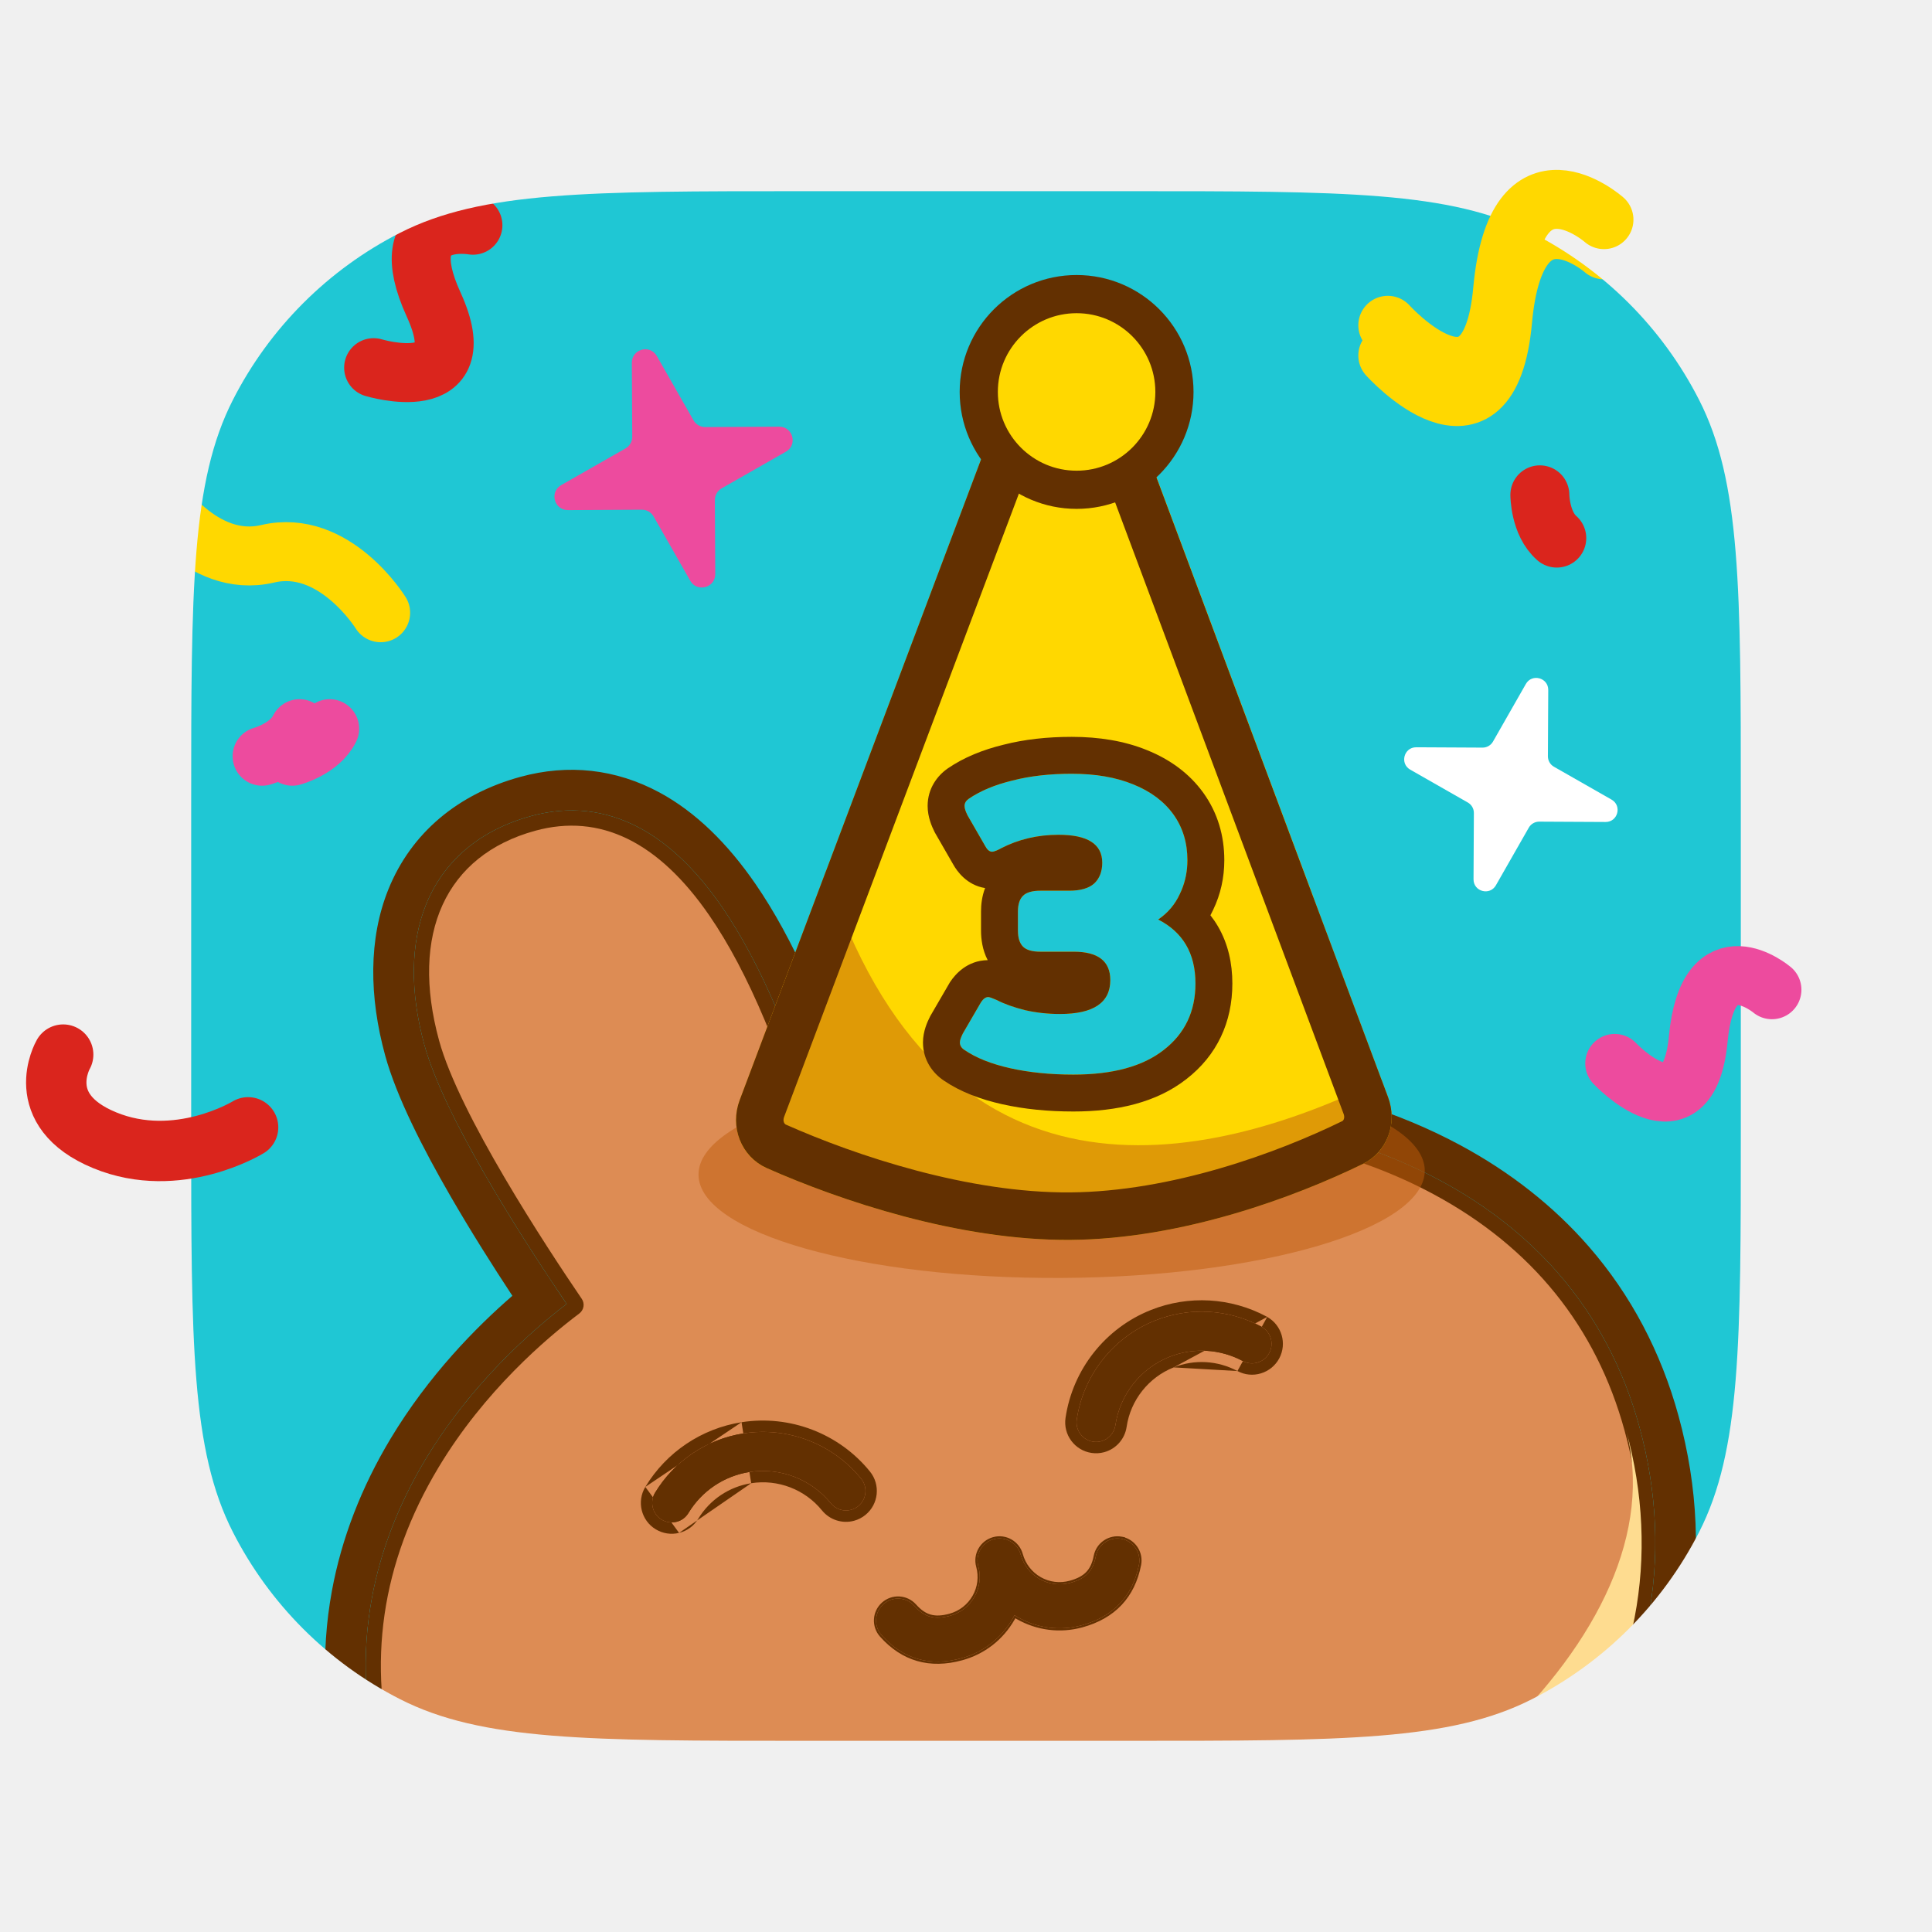
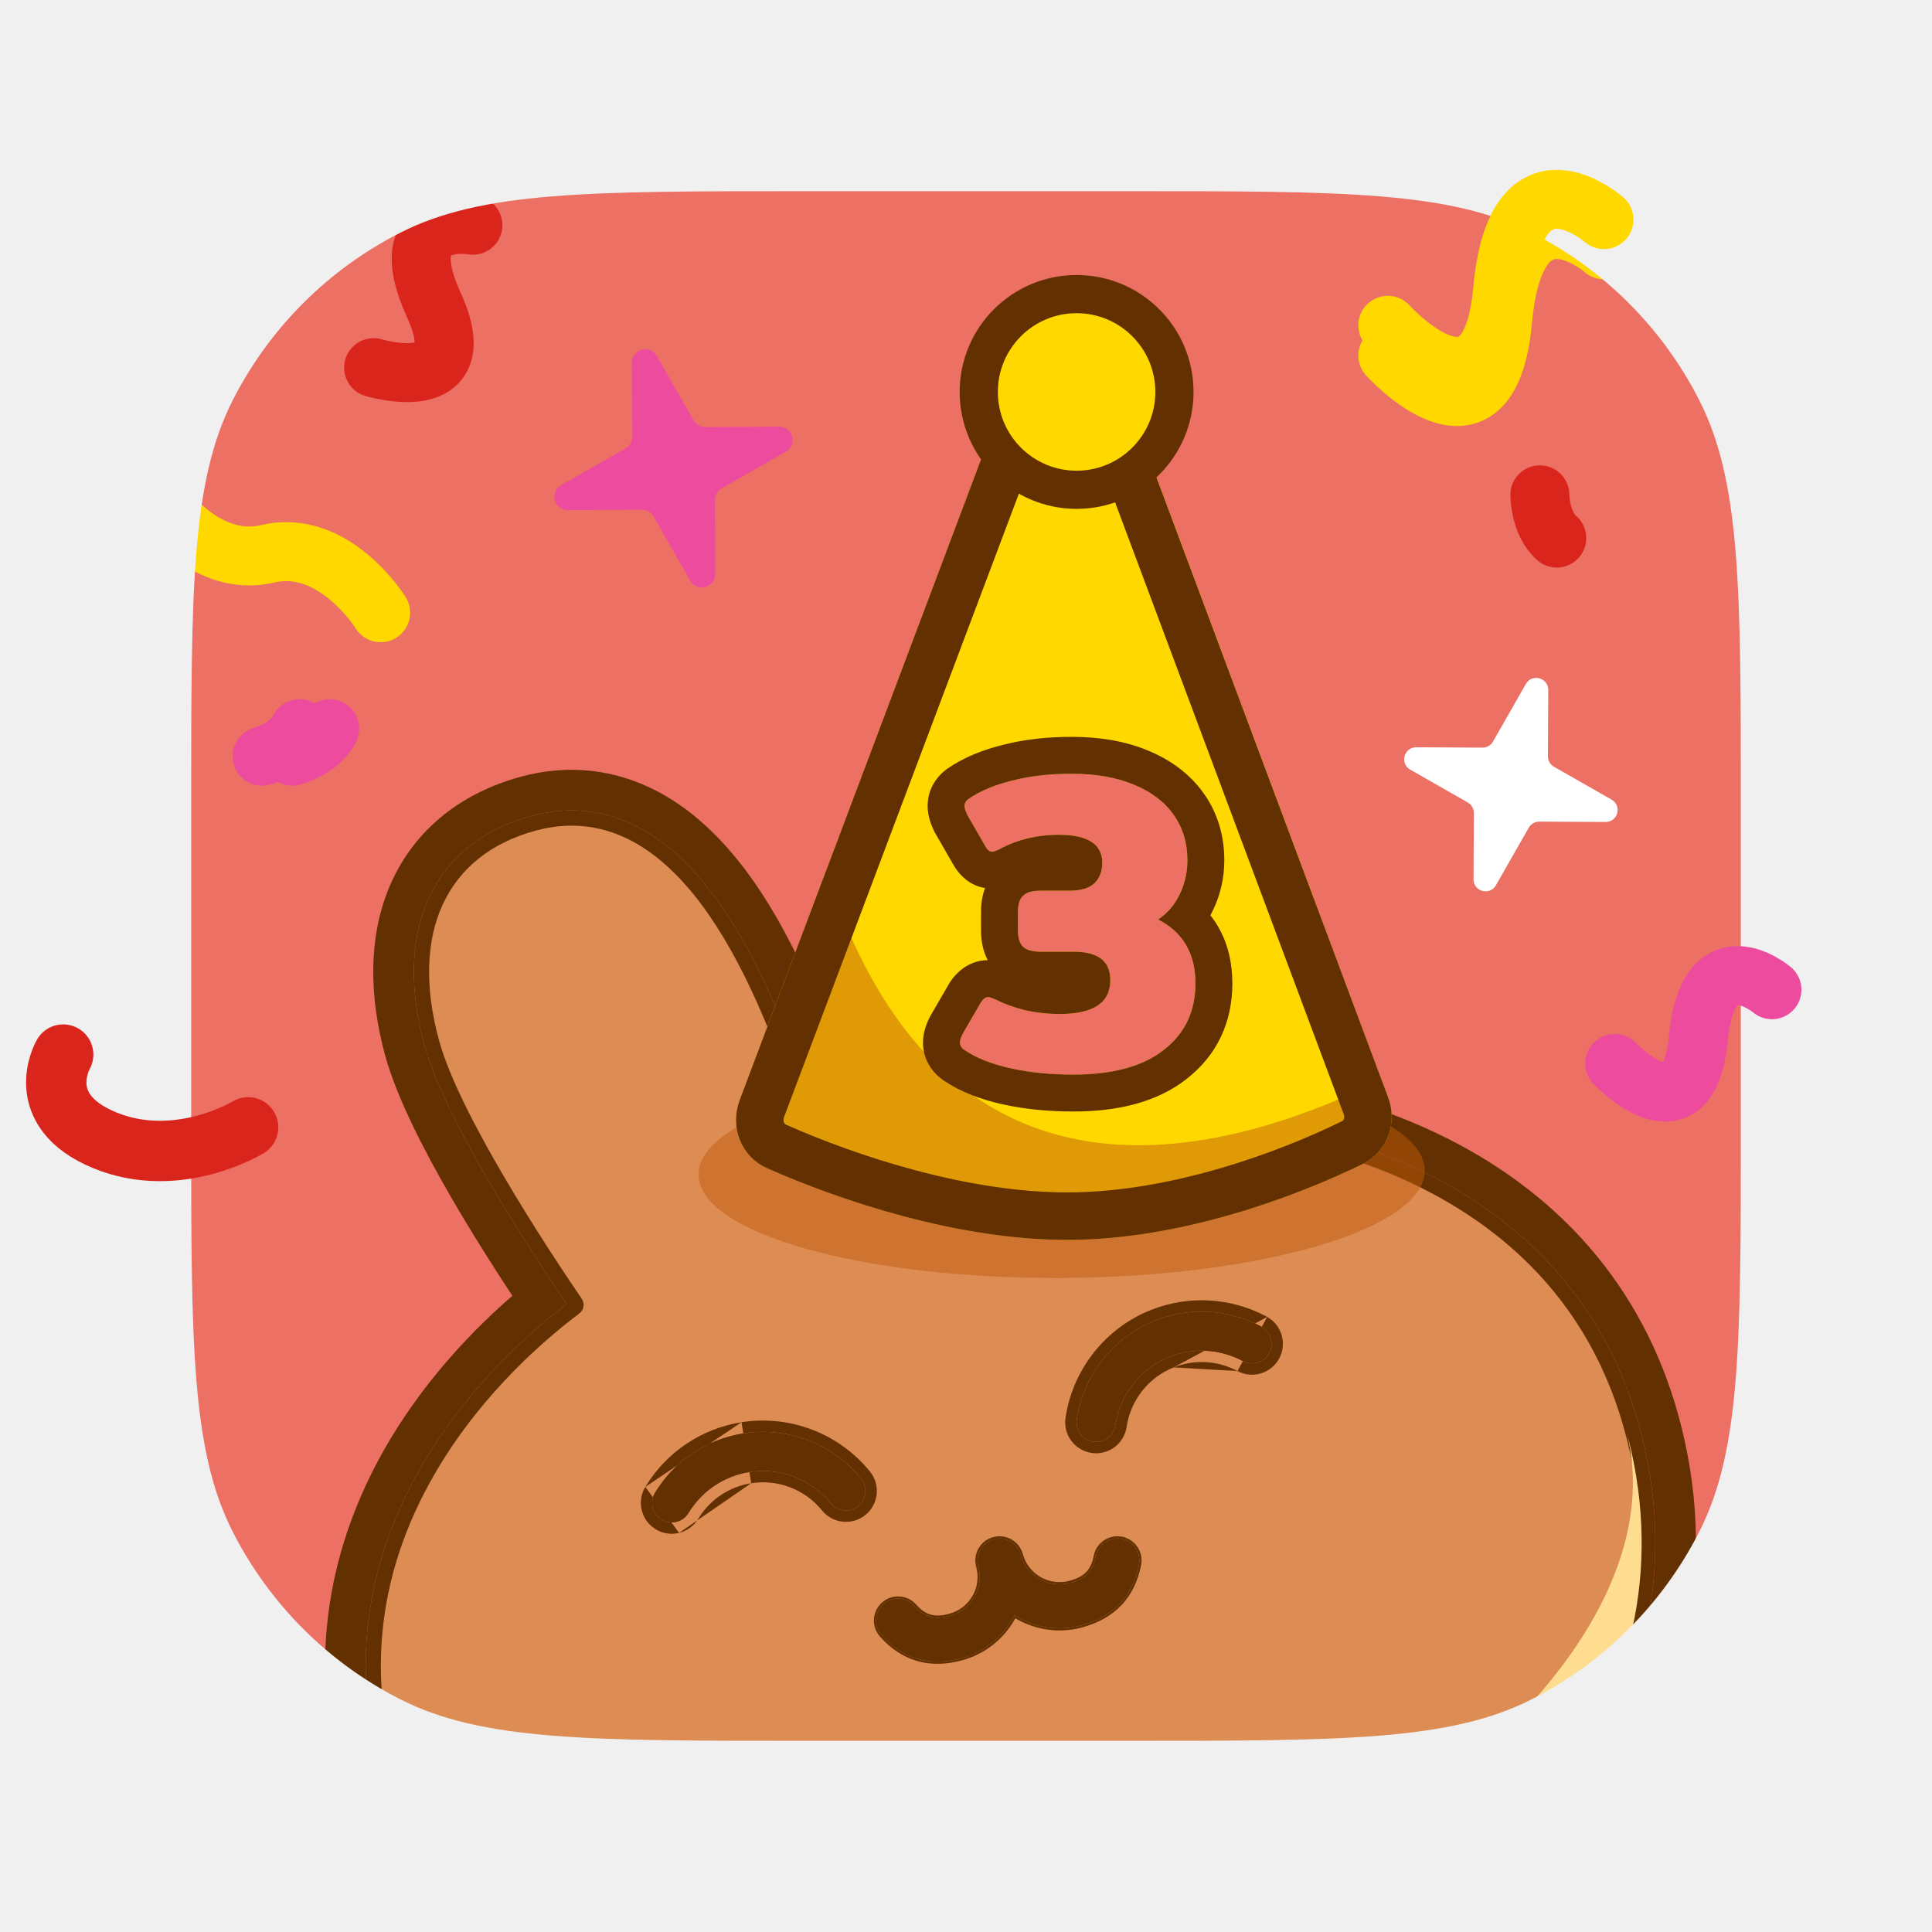
<svg xmlns="http://www.w3.org/2000/svg" width="192" height="192" fill="none" viewBox="0 0 192 192">
  <mask id="mask0_520_268" style="mask-type:alpha" width="154" height="154" x="19" y="19" maskUnits="userSpaceOnUse">
    <path fill="#EFF3F5" d="M19 79.8C19 58.518 19 47.877 23.142 39.748C26.785 32.598 32.598 26.785 39.748 23.142C47.877 19 58.518 19 79.8 19H112.2C133.482 19 144.123 19 152.252 23.142C159.402 26.785 165.215 32.598 168.858 39.748C173 47.877 173 58.518 173 79.8V112.2C173 133.482 173 144.123 168.858 152.252C165.215 159.402 159.402 165.215 152.252 168.858C144.123 173 133.482 173 112.2 173H79.8C58.518 173 47.877 173 39.748 168.858C32.598 165.215 26.785 159.402 23.142 152.252C19 144.123 19 133.482 19 112.2V79.8Z" />
  </mask>
  <g mask="url(#mask0_520_268)">
    <g clip-path="url(#clip0_520_268)">
-       <rect width="166" height="166" fill="#1FC7D4" transform="translate(10 15)" />
+       <rect width="166" height="166" fill="#EC7063" transform="translate(10 15)" />
      <path fill="#633001" d="M102.38 70.655C111.098 68.264 116.89 73.668 119.355 82.66C121.315 89.806 120.577 105.401 120.195 111.499C120.162 112.163 120.387 112.813 120.82 113.317C121.256 113.82 121.868 114.139 122.528 114.206C130.27 115.047 153.647 119.48 159.98 142.579C166.65 166.905 150.732 190.995 112.105 201.616L112.009 201.643C73.363 212.187 47.388 199.602 40.719 175.276C34.05 150.949 52.256 136.435 58.465 131.77C58.998 131.375 59.362 130.789 59.481 130.134C59.596 129.479 59.458 128.806 59.091 128.252C55.653 123.201 47.065 110.163 45.106 103.016C42.641 94.024 44.88 86.419 53.585 84.033C66.133 80.592 74.13 97.507 79.583 116.524C79.756 117.138 80.164 117.651 80.717 117.964C81.267 118.281 81.92 118.361 82.536 118.196L94.897 114.807C95.51 114.635 96.027 114.234 96.343 113.68C96.659 113.131 96.748 112.479 96.583 111.863C91.58 92.725 89.828 74.096 102.376 70.656M101.571 67.72C97.792 68.756 94.864 70.964 92.865 74.284C91.169 77.102 90.158 80.765 89.86 85.168C89.397 92.008 90.583 100.801 93.482 112.036L82.337 115.092C79.104 103.951 75.639 95.782 71.752 90.132C69.251 86.497 66.513 83.864 63.616 82.303C60.204 80.467 56.557 80.061 52.78 81.097C47.708 82.487 44.096 85.533 42.333 89.91C40.785 93.752 40.728 98.562 42.17 103.823C44.124 110.95 51.752 122.858 56.314 129.583C52.897 132.193 46.826 137.484 42.28 145.044C39.611 149.481 37.82 154.123 36.952 158.841C35.914 164.488 36.193 170.289 37.782 176.083C39.575 182.625 42.667 188.377 46.969 193.176C51.305 198.013 56.779 201.777 63.24 204.365C69.794 206.989 77.274 208.36 85.474 208.44C93.934 208.522 103.131 207.225 112.811 204.584L112.911 204.556C122.586 201.895 131.161 198.324 138.396 193.939C145.409 189.689 151.145 184.694 155.443 179.094C159.679 173.575 162.468 167.542 163.732 161.168C164.985 154.844 164.712 148.321 162.918 141.778C161.329 135.984 158.613 130.851 154.842 126.522C151.691 122.906 147.782 119.825 143.228 117.37C135.451 113.176 127.535 111.726 123.263 111.229C123.756 103.119 124.246 88.984 122.292 81.859C120.85 76.597 118.351 72.487 115.063 69.974C111.316 67.108 106.652 66.331 101.576 67.722L101.571 67.72Z" />
      <path fill="#633001" fill-rule="evenodd" d="M116.165 111.274L116.167 111.247C116.355 108.238 116.629 102.912 116.617 97.482C116.604 91.911 116.284 86.722 115.463 83.727C114.368 79.735 112.665 77.051 110.761 75.595C109.02 74.264 106.723 73.649 103.447 74.547L102.644 71.615L102.64 71.616L103.444 74.548C101.337 75.126 99.936 76.267 98.932 77.936C97.859 79.718 97.153 82.266 96.925 85.645C96.466 92.441 98.009 101.355 100.486 110.834C100.924 112.487 100.682 114.228 99.844 115.688C98.996 117.171 97.607 118.238 95.988 118.693L95.976 118.696L83.59 122.092L83.578 122.095C81.965 122.527 80.214 122.328 78.716 121.469C77.263 120.643 76.168 119.277 75.701 117.629C73 108.211 69.781 99.756 65.92 94.145C64 91.355 62.093 89.524 60.261 88.538C58.546 87.615 56.759 87.347 54.652 87.925C51.385 88.821 49.721 90.521 48.9 92.556C48.003 94.781 47.904 97.959 48.998 101.949C49.819 104.944 52.19 109.571 55.02 114.37C57.779 119.047 60.731 123.488 62.428 125.98L62.443 126.002L62.457 126.025C63.398 127.447 63.749 129.169 63.456 130.833L63.454 130.844L63.452 130.855C63.152 132.508 62.237 133.994 60.88 135.003C54.633 139.698 38.703 152.658 44.611 174.209C47.609 185.141 54.876 193.385 65.873 197.789C76.982 202.238 92.19 202.866 110.942 197.75C110.943 197.75 110.945 197.749 110.947 197.749L111.749 200.69L111.841 200.665M112.009 201.643C112.009 201.643 112.009 201.643 112.009 201.643L112.105 201.616C121.761 198.961 129.997 195.465 136.817 191.333C143.637 187.201 149.039 182.435 153.027 177.24C153.027 177.24 153.027 177.24 153.027 177.24C157.014 172.045 159.586 166.422 160.745 160.577C160.744 160.577 160.745 160.577 160.745 160.577C161.903 154.732 161.648 148.664 159.981 142.583C159.981 142.581 159.981 142.58 159.98 142.579C158.398 136.805 155.75 132.198 152.547 128.521C152.547 128.521 152.547 128.521 152.547 128.521C149.344 124.844 145.587 122.097 141.785 120.047C141.785 120.047 141.785 120.047 141.785 120.047C134.423 116.076 126.896 114.713 122.911 114.249C122.779 114.234 122.652 114.219 122.528 114.206C121.868 114.139 121.256 113.82 120.82 113.317C120.387 112.813 120.162 112.163 120.195 111.499C120.204 111.353 120.214 111.201 120.223 111.044C120.611 104.658 121.267 89.64 119.356 82.664C119.356 82.663 119.356 82.661 119.355 82.66C118.123 78.166 116.06 74.568 113.216 72.392C113.216 72.391 113.215 72.391 113.215 72.391C110.369 70.213 106.74 69.459 102.38 70.655L102.376 70.656C101.555 70.881 100.794 71.171 100.092 71.523C98.114 72.513 96.597 73.987 95.474 75.854C95.474 75.854 95.474 75.854 95.474 75.854C93.952 78.383 93.15 81.633 92.898 85.373C92.403 92.699 94.013 101.908 96.43 111.275C96.481 111.471 96.532 111.667 96.583 111.863C96.748 112.479 96.659 113.131 96.343 113.68C96.027 114.234 95.51 114.635 94.897 114.807L82.536 118.196C81.92 118.361 81.267 118.281 80.717 117.964C80.164 117.651 79.756 117.138 79.583 116.524C79.528 116.329 79.471 116.134 79.415 115.94C76.718 106.648 73.407 97.906 69.245 91.857C69.245 91.857 69.245 91.857 69.245 91.857C67.12 88.769 64.773 86.382 62.174 84.983C62.173 84.983 62.173 84.983 62.172 84.983C59.573 83.584 56.721 83.173 53.585 84.033C49.232 85.226 46.496 87.724 45.157 91.047C43.817 94.371 43.873 98.52 45.106 103.016C45.106 103.017 45.106 103.018 45.106 103.018C47.02 109.993 55.244 122.578 58.834 127.874C58.923 128.004 59.009 128.13 59.091 128.252C59.458 128.806 59.596 129.479 59.481 130.134C59.362 130.789 58.998 131.375 58.465 131.77C58.366 131.844 58.264 131.921 58.16 132C54.931 134.442 48.957 139.254 44.589 146.433C44.589 146.433 44.589 146.433 44.589 146.433C42.348 150.116 40.53 154.422 39.723 159.351C39.723 159.351 39.723 159.351 39.723 159.351C38.948 164.085 39.106 169.394 40.719 175.276C40.719 175.277 40.719 175.277 40.719 175.278C42.387 181.359 45.261 186.707 49.238 191.142C53.215 195.578 58.294 199.102 64.373 201.536C64.373 201.536 64.373 201.536 64.373 201.536C70.452 203.97 77.53 205.315 85.504 205.392C93.477 205.47 102.345 204.279 112.005 201.644C112.006 201.644 112.008 201.643 112.009 201.643ZM112.811 204.584C103.131 207.225 93.934 208.522 85.474 208.44C77.274 208.36 69.794 206.989 63.24 204.365C56.779 201.777 51.305 198.013 46.969 193.176C42.667 188.377 39.575 182.625 37.782 176.083C37.781 176.083 37.781 176.082 37.781 176.081C36.193 170.288 35.914 164.488 36.952 158.841C37.82 154.123 39.611 149.481 42.28 145.044C46.496 138.032 52.024 132.973 55.531 130.193C55.543 130.183 55.556 130.174 55.568 130.164C55.828 129.958 56.078 129.764 56.314 129.583C56.313 129.581 56.311 129.578 56.309 129.575C56.304 129.569 56.3 129.562 56.295 129.555C56.129 129.31 55.958 129.057 55.784 128.799C55.775 128.785 55.765 128.771 55.756 128.757C51.154 121.919 44.047 110.667 42.17 103.823C42.17 103.823 42.17 103.822 42.17 103.821C40.728 98.561 40.786 93.752 42.333 89.91C44.096 85.533 47.708 82.487 52.78 81.097C56.557 80.061 60.204 80.467 63.616 82.303C66.513 83.864 69.251 86.497 71.752 90.132C75.528 95.62 78.905 103.485 82.058 114.142C82.07 114.179 82.081 114.217 82.092 114.254C82.174 114.532 82.255 114.811 82.337 115.092L93.482 112.036C93.482 112.035 93.482 112.034 93.481 112.033C93.409 111.751 93.337 111.47 93.266 111.191C93.257 111.153 93.247 111.115 93.237 111.077C90.516 100.299 89.41 91.812 89.86 85.168C90.158 80.765 91.169 77.102 92.865 74.284C94.864 70.964 97.792 68.756 101.571 67.72L101.576 67.722C106.652 66.331 111.316 67.108 115.063 69.974C118.35 72.486 120.849 76.596 122.291 81.855C122.292 81.856 122.292 81.858 122.292 81.859C124.168 88.701 123.791 102.006 123.322 110.233C123.321 110.25 123.32 110.267 123.319 110.283C123.301 110.594 123.283 110.898 123.265 111.194C123.264 111.203 123.264 111.211 123.263 111.219C123.263 111.222 123.263 111.225 123.263 111.229C123.558 111.263 123.871 111.302 124.201 111.346C124.216 111.348 124.232 111.35 124.248 111.353C128.682 111.951 136.015 113.48 143.228 117.37C147.782 119.825 151.691 122.906 154.842 126.522C158.612 130.85 161.328 135.982 162.916 141.774C162.917 141.775 162.917 141.776 162.918 141.778C164.712 148.321 164.985 154.844 163.732 161.168C162.468 167.542 159.679 173.575 155.443 179.094C151.145 184.694 145.409 189.689 138.396 193.939C131.162 198.324 122.588 201.895 112.913 204.556C112.913 204.556 112.912 204.556 112.911 204.556L112.811 204.584ZM43.964 195.87C39.222 190.58 35.839 184.264 33.889 177.15C32.148 170.799 31.829 164.383 32.982 158.111C33.944 152.88 35.922 147.784 38.821 142.964C42.587 136.701 47.293 131.916 50.919 128.775C48.986 125.838 46.794 122.377 44.77 118.874C42.035 114.143 39.403 108.996 38.278 104.891C36.675 99.046 36.621 93.288 38.59 88.402C40.882 82.71 45.586 78.884 51.712 77.204C56.478 75.897 61.193 76.415 65.529 78.749L65.531 78.75C69.149 80.7 72.33 83.852 75.077 87.844C78.831 93.3 82.089 100.695 85.064 110.159L88.622 109.183C86.354 99.524 85.386 91.502 85.833 84.895C86.16 80.062 87.287 75.725 89.407 72.203C91.947 67.984 95.737 65.134 100.504 63.827L102.118 63.385L102.2 63.431C107.735 62.338 113.089 63.383 117.515 66.769C121.699 69.966 124.584 74.952 126.185 80.792C127.31 84.897 127.671 90.666 127.731 96.13C127.776 100.174 127.656 104.269 127.491 107.778C132.214 108.628 138.701 110.343 145.144 113.817C150.091 116.485 154.391 119.861 157.885 123.871C162.074 128.679 165.069 134.36 166.81 140.711C168.761 147.826 169.072 154.983 167.692 161.953L167.691 161.954C166.298 168.978 163.232 175.575 158.645 181.552C153.997 187.608 147.861 192.922 140.488 197.391C132.882 202.001 123.951 205.706 113.981 208.448L113.874 208.478C103.899 211.199 94.328 212.562 85.435 212.476C76.814 212.392 68.827 210.95 61.74 208.111C54.745 205.311 48.743 201.201 43.964 195.87ZM122.102 118.22C120.419 118.044 118.873 117.232 117.772 115.963L117.764 115.954L117.757 115.946C116.656 114.664 116.08 113.004 116.164 111.3L116.165 111.274M122.102 118.22C125.714 118.613 132.911 119.847 139.867 123.598C146.742 127.306 153.279 133.399 156.088 143.646C159.085 154.579 157.04 165.381 149.827 174.78C142.541 184.274 129.78 192.57 111.038 197.724C111.037 197.724 111.036 197.724 111.035 197.725L111.843 200.664M111.035 197.725L110.947 197.749L111.035 197.725Z" clip-rule="evenodd" />
      <path fill="#DD8C54" d="M112.412 203.11C112.412 203.11 112.412 203.111 112.412 203.111C93.656 208.227 76.852 208.171 63.809 202.948C57.568 200.448 52.286 196.818 48.105 192.156C43.962 187.534 40.983 181.99 39.252 175.676C36.423 165.357 37.88 155.312 43.585 145.822C48.143 138.238 54.291 132.998 57.551 130.549C57.784 130.378 57.934 130.135 57.984 129.856C58.03 129.593 57.973 129.316 57.822 129.088C54.232 123.817 45.644 110.729 43.638 103.415C40.726 92.792 44.294 84.997 53.183 82.56C59.611 80.798 65.437 83.635 70.499 90.989C74.361 96.602 77.81 104.815 81.047 116.1C81.111 116.331 81.26 116.517 81.465 116.631C81.674 116.753 81.912 116.78 82.145 116.718L94.496 113.332C94.717 113.272 94.906 113.123 95.023 112.92C95.144 112.71 95.176 112.474 95.117 112.249C92.145 100.882 90.923 92.056 91.382 85.264C91.983 76.355 95.548 70.945 101.976 69.183C110.865 66.746 117.91 71.633 120.822 82.254C122.827 89.568 122.113 105.207 121.714 111.592C121.702 111.846 121.794 112.113 121.974 112.323C122.152 112.529 122.407 112.661 122.682 112.688C126.742 113.128 134.703 114.494 142.505 118.702C152.246 123.955 158.62 131.853 161.449 142.172C163.18 148.485 163.446 154.774 162.239 160.865C161.02 167.007 158.329 172.827 154.236 178.161C145.68 189.31 131.25 197.927 112.509 203.082L112.412 203.109C112.412 203.109 112.412 203.109 112.412 203.11Z" />
      <path fill="#633001" d="M73.869 142.453C70.213 143.032 67.015 145.182 65.096 148.351C64.542 149.267 64.836 150.463 65.751 151.016C66.195 151.284 66.716 151.364 67.22 151.24C67.73 151.118 68.149 150.805 68.418 150.361C69.743 148.171 71.951 146.686 74.476 146.286C77.521 145.805 80.621 146.994 82.564 149.392C83.049 149.989 83.843 150.245 84.585 150.042C84.845 149.971 85.083 149.848 85.293 149.677C86.124 149.003 86.252 147.78 85.578 146.948C82.764 143.478 78.276 141.756 73.867 142.454L73.869 142.453Z" />
      <path fill="#633001" fill-rule="evenodd" d="M73.805 142.463C70.176 143.057 67.004 145.201 65.096 148.351C64.542 149.267 64.836 150.463 65.751 151.016C66.195 151.284 66.716 151.364 67.22 151.24C67.73 151.118 68.149 150.805 68.418 150.361C69.743 148.171 71.951 146.686 74.476 146.286C77.521 145.805 80.621 146.994 82.564 149.392C83.049 149.989 83.843 150.245 84.585 150.042C84.845 149.971 85.083 149.848 85.293 149.677C86.124 149.003 86.252 147.78 85.578 146.948C82.778 143.494 78.319 141.773 73.931 142.444C73.91 142.447 73.89 142.45 73.869 142.453C73.869 142.453 73.869 142.453 73.869 142.453C73.869 142.453 73.868 142.453 73.867 142.454L73.869 142.453C73.869 142.453 73.868 142.453 73.867 142.453C73.867 142.453 73.867 142.453 73.867 142.453C73.847 142.457 73.826 142.46 73.805 142.463ZM73.693 141.339L73.693 141.339C69.709 141.97 66.222 144.314 64.132 147.767M73.693 141.339C78.498 140.58 83.387 142.455 86.454 146.238L86.454 146.238C87.52 147.552 87.319 149.486 86.005 150.552C85.672 150.823 85.293 151.017 84.883 151.13C83.709 151.452 82.455 151.047 81.689 150.104L81.687 150.103C79.998 148.017 77.3 146.982 74.653 147.401M67.487 152.337C66.692 152.531 65.866 152.403 65.169 151.982L65.168 151.982C63.718 151.106 63.254 149.215 64.132 147.767M67.487 152.337C68.294 152.141 68.961 151.64 69.383 150.946L69.383 150.945C70.537 149.039 72.456 147.748 74.652 147.401" clip-rule="evenodd" />
      <path fill="#633001" d="M125.342 131.834C122.075 130.087 118.228 129.869 114.788 131.235C110.64 132.883 107.659 136.652 107.007 141.073C106.851 142.132 107.585 143.12 108.643 143.275C108.911 143.316 109.18 143.299 109.438 143.228C110.182 143.024 110.733 142.402 110.846 141.639C111.296 138.584 113.356 135.981 116.218 134.842C118.592 133.899 121.251 134.05 123.507 135.257C123.964 135.503 124.488 135.557 124.986 135.403C125.482 135.253 125.89 134.917 126.136 134.461C126.641 133.517 126.284 132.339 125.34 131.834L125.342 131.834Z" />
      <path fill="#633001" fill-rule="evenodd" d="M125.341 131.835C125.341 131.835 125.342 131.836 125.342 131.836C125.693 132.024 125.963 132.306 126.137 132.634C126.43 133.186 126.452 133.869 126.136 134.461C125.89 134.917 125.482 135.253 124.986 135.403C124.488 135.557 123.964 135.503 123.507 135.257C121.251 134.05 118.592 133.899 116.218 134.842C113.356 135.981 111.296 138.584 110.846 141.639C110.733 142.402 110.182 143.024 109.438 143.228C109.18 143.299 108.911 143.316 108.644 143.275C107.585 143.12 106.851 142.132 107.007 141.073C107.659 136.652 110.64 132.883 114.788 131.235C117.876 130.008 121.293 130.059 124.323 131.346C124.667 131.492 125.006 131.655 125.339 131.833C125.34 131.833 125.34 131.833 125.34 131.833C125.341 131.833 125.341 131.834 125.342 131.834L125.34 131.834C125.34 131.835 125.341 131.835 125.341 131.835ZM125.935 130.875C125.915 130.862 125.895 130.851 125.874 130.839C122.314 128.936 118.12 128.698 114.371 130.186L114.371 130.187C109.849 131.984 106.602 136.09 105.891 140.908L105.891 140.909C105.644 142.583 106.802 144.143 108.476 144.391C108.901 144.455 109.329 144.428 109.737 144.316C110.912 143.994 111.784 143.009 111.962 141.803L111.962 141.803C112.353 139.146 114.147 136.88 116.635 135.891M125.935 130.875C127.382 131.692 127.917 133.521 127.13 134.993L127.129 134.995C126.744 135.713 126.096 136.244 125.316 136.482C124.527 136.724 123.693 136.637 122.975 136.252M116.635 135.89C118.7 135.07 121.011 135.201 122.975 136.252L116.635 135.89Z" clip-rule="evenodd" />
      <path fill="#633001" d="M111.468 152.93C110.284 152.699 109.135 153.47 108.904 154.654C108.615 156.135 107.9 156.878 106.36 157.301C105.329 157.583 104.246 157.448 103.32 156.923C102.388 156.389 101.719 155.527 101.437 154.496C101.118 153.332 99.915 152.647 98.751 152.966C97.588 153.285 96.902 154.488 97.221 155.651C97.504 156.683 97.369 157.765 96.843 158.692C96.31 159.624 95.448 160.292 94.416 160.575C92.876 160.997 91.885 160.722 90.879 159.596C90.076 158.695 88.695 158.618 87.794 159.421C86.893 160.224 86.815 161.605 87.618 162.505C89.742 164.884 92.418 165.652 95.571 164.788C97.727 164.197 99.523 162.804 100.639 160.854C100.702 160.743 100.762 160.63 100.821 160.517C100.931 160.587 101.043 160.653 101.155 160.719C103.101 161.823 105.361 162.107 107.513 161.517C110.667 160.652 112.577 158.627 113.19 155.498C113.422 154.313 112.651 153.165 111.466 152.934L111.468 152.93Z" />
      <path fill="#633001" fill-rule="evenodd" d="M111.239 152.898C110.139 152.8 109.121 153.546 108.904 154.654C108.615 156.135 107.9 156.878 106.36 157.301C105.329 157.583 104.246 157.448 103.32 156.923C102.388 156.389 101.719 155.527 101.437 154.496C101.118 153.332 99.915 152.647 98.751 152.966C97.588 153.285 96.902 154.488 97.221 155.651C97.504 156.683 97.369 157.765 96.843 158.692C96.31 159.624 95.448 160.292 94.416 160.575C92.876 160.997 91.885 160.722 90.879 159.596C90.076 158.695 88.695 158.618 87.794 159.421C86.893 160.224 86.815 161.605 87.618 162.505C89.742 164.884 92.418 165.652 95.571 164.788C97.727 164.197 99.523 162.804 100.639 160.854C100.666 160.806 100.693 160.757 100.72 160.708C100.754 160.645 100.787 160.582 100.821 160.518L100.821 160.517C100.882 160.556 100.943 160.593 101.005 160.63C101.055 160.66 101.105 160.689 101.155 160.719C103.101 161.823 105.361 162.107 107.513 161.517C110.667 160.652 112.577 158.627 113.19 155.498C113.407 154.387 112.743 153.308 111.683 152.987C111.616 152.967 111.548 152.95 111.479 152.936C111.475 152.935 111.471 152.935 111.467 152.934C111.467 152.934 111.467 152.934 111.466 152.934L111.468 152.93C111.468 152.93 111.467 152.93 111.467 152.93C111.463 152.929 111.459 152.928 111.456 152.928C111.383 152.914 111.311 152.904 111.239 152.898ZM111.792 152.796L111.803 152.776L111.509 152.719C110.209 152.465 108.947 153.312 108.693 154.613L108.693 154.613C108.554 155.328 108.316 155.841 107.947 156.226C107.575 156.611 107.052 156.888 106.304 157.093C105.327 157.361 104.303 157.233 103.426 156.736C102.544 156.231 101.912 155.415 101.644 154.439C101.294 153.161 99.972 152.408 98.694 152.759C97.416 153.109 96.663 154.43 97.014 155.708C97.282 156.685 97.154 157.709 96.656 158.586C96.151 159.468 95.336 160.1 94.359 160.368C93.611 160.573 93.02 160.602 92.505 160.459C91.991 160.317 91.525 159.996 91.039 159.453C90.157 158.463 88.64 158.378 87.651 159.26C86.661 160.142 86.576 161.659 87.458 162.648L87.458 162.649C88.543 163.864 89.776 164.675 91.149 165.07C92.522 165.464 94.02 165.436 95.628 164.995C97.839 164.389 99.682 162.96 100.825 160.961L100.826 160.961C100.852 160.914 100.878 160.867 100.904 160.82C100.951 160.848 100.999 160.876 101.045 160.904L101.045 160.904L101.049 160.906C103.044 162.038 105.362 162.329 107.57 161.724C109.178 161.283 110.481 160.543 111.461 159.504C112.441 158.465 113.088 157.137 113.401 155.539L113.401 155.539C113.636 154.335 112.929 153.166 111.792 152.796Z" clip-rule="evenodd" />
      <path fill="#FEDC90" d="M110.237 194.007C81.218 201.963 45.204 195.844 39.553 175.428C39.561 175.46 39.57 175.492 39.579 175.524C46.512 200.815 73.19 213.997 112.744 203.153C152.299 192.309 168.523 167.364 161.589 142.073C161.581 142.041 161.572 142.009 161.563 141.978C167.114 162.421 139.255 186.051 110.237 194.007Z" />
      <path stroke="#DA251D" stroke-linecap="round" stroke-width="5.859" d="M153.029 49.176C153.029 49.176 153.029 52.01 154.71 53.475" />
      <path stroke="#ED4B9E" stroke-linecap="round" stroke-width="5.859" d="M26.047 75.153C26.047 75.153 28.784 74.419 29.764 72.416" />
      <path fill="#fff" d="M148.662 87.978C148.055 89.042 146.431 88.607 146.438 87.382L146.472 80.793C146.474 80.363 146.244 79.966 145.871 79.753L140.148 76.488C139.084 75.881 139.519 74.257 140.744 74.263L147.333 74.297C147.763 74.299 148.16 74.07 148.373 73.696L151.638 67.973C152.245 66.909 153.869 67.345 153.863 68.569L153.829 75.158C153.827 75.588 154.056 75.986 154.43 76.198L160.153 79.464C161.217 80.071 160.781 81.695 159.557 81.688L152.968 81.654C152.538 81.652 152.141 81.882 151.928 82.255L148.662 87.978Z" />
      <path fill="#ED4B9E" d="M71.081 57.049C71.088 58.415 69.276 58.901 68.598 57.714L64.954 51.326C64.716 50.909 64.272 50.653 63.793 50.655L56.438 50.693C55.071 50.7 54.585 48.887 55.772 48.21L62.161 44.565C62.577 44.328 62.834 43.884 62.831 43.404L62.793 36.049C62.786 34.683 64.599 34.197 65.276 35.384L68.921 41.773C69.159 42.189 69.602 42.445 70.082 42.443L77.437 42.405C78.804 42.398 79.289 44.211 78.102 44.888L71.714 48.533C71.297 48.77 71.041 49.214 71.043 49.694L71.081 57.049Z" />
      <path stroke="#FFD800" stroke-linecap="round" stroke-width="5.859" d="M15.371 49.176C15.371 49.176 19.96 56.598 26.6 55.035C33.24 53.473 37.829 60.894 37.829 60.894" />
      <path stroke="#FFD800" stroke-linecap="round" stroke-width="5.859" d="M159.4 24.828C159.4 24.828 150.673 17.127 149.33 31.828C147.988 46.529 137.918 35.328 137.918 35.328" />
      <ellipse cx="105.504" cy="116.534" fill="#BF5C0C" opacity=".5" rx="36.087" ry="10.467" transform="rotate(-0.330456 105.504 116.534)" />
      <path fill="#FFD800" d="M106.374 123.219C117.448 123.136 128.689 118.968 135.452 115.659C137.902 114.46 138.897 111.582 137.944 109.033L111.192 37.435C109.362 32.539 102.435 32.547 100.589 37.447L73.514 109.322C72.518 111.966 73.616 114.939 76.194 116.082C83.427 119.291 95.281 123.301 106.374 123.219Z" />
      <path fill="#FFD800" fill-rule="evenodd" d="M98.205 43.775C106.285 48.422 113.913 57.24 120.315 72.072C125.076 83.102 128.33 88.264 130.524 89.173L111.192 37.435C109.362 32.539 102.435 32.547 100.589 37.447L98.205 43.775Z" clip-rule="evenodd" />
      <path fill="#BF5C0C" fill-rule="evenodd" d="M135.452 115.658C128.689 118.968 117.448 123.136 106.374 123.218C95.281 123.301 83.427 119.291 76.194 116.082C73.616 114.939 72.518 111.966 73.514 109.322L82.078 86.588C93.389 121.437 119.563 116.015 137.298 107.303L137.944 109.033C138.897 111.582 137.901 114.46 135.452 115.658Z" clip-rule="evenodd" opacity=".5" />
      <path stroke="#633001" stroke-width="4.719" d="M106.363 120.859C116.935 120.78 127.807 116.776 134.419 113.54C135.669 112.928 136.304 111.39 135.734 109.863L108.982 38.267C107.915 35.411 103.873 35.416 102.796 38.275L75.722 110.147C75.127 111.726 75.817 113.331 77.157 113.925C84.262 117.078 95.758 120.938 106.363 120.859Z" />
-       <path fill="#1FC7D4" d="M106.676 106.792C104.374 106.792 102.283 106.581 100.402 106.16C98.521 105.739 97.005 105.135 95.855 104.349C95.546 104.153 95.391 103.9 95.391 103.591C95.391 103.395 95.49 103.1 95.686 102.707L97.497 99.591C97.721 99.254 97.96 99.086 98.213 99.086C98.325 99.086 98.606 99.184 99.055 99.381C99.813 99.774 100.753 100.11 101.876 100.391C102.999 100.644 104.15 100.77 105.329 100.77C108.669 100.77 110.34 99.647 110.34 97.401C110.34 95.521 109.133 94.58 106.718 94.58H103.392C102.578 94.58 102.002 94.412 101.665 94.075C101.329 93.738 101.16 93.205 101.16 92.475V90.58C101.16 89.878 101.329 89.359 101.665 89.022C102.002 88.685 102.578 88.517 103.392 88.517H106.255C107.378 88.517 108.206 88.278 108.74 87.801C109.273 87.296 109.54 86.608 109.54 85.738C109.54 83.885 108.094 82.959 105.203 82.959C103.125 82.959 101.216 83.408 99.476 84.306C99.392 84.362 99.251 84.432 99.055 84.516C98.858 84.601 98.704 84.643 98.592 84.643C98.339 84.643 98.114 84.46 97.918 84.095L96.149 81.022C95.953 80.629 95.855 80.32 95.855 80.095C95.855 79.814 95.995 79.576 96.276 79.379C97.427 78.593 98.872 77.99 100.613 77.569C102.353 77.12 104.318 76.895 106.508 76.895C108.866 76.895 110.901 77.246 112.614 77.948C114.354 78.649 115.687 79.646 116.614 80.937C117.54 82.229 118.003 83.745 118.003 85.485C118.003 86.692 117.751 87.815 117.245 88.854C116.768 89.892 116.052 90.734 115.098 91.38C117.568 92.643 118.803 94.763 118.803 97.738C118.803 100.518 117.751 102.721 115.645 104.349C113.568 105.978 110.578 106.792 106.676 106.792Z" />
+       <path fill="#EC7063" d="M106.676 106.792C104.374 106.792 102.283 106.581 100.402 106.16C98.521 105.739 97.005 105.135 95.855 104.349C95.546 104.153 95.391 103.9 95.391 103.591C95.391 103.395 95.49 103.1 95.686 102.707L97.497 99.591C97.721 99.254 97.96 99.086 98.213 99.086C98.325 99.086 98.606 99.184 99.055 99.381C99.813 99.774 100.753 100.11 101.876 100.391C102.999 100.644 104.15 100.77 105.329 100.77C108.669 100.77 110.34 99.647 110.34 97.401C110.34 95.521 109.133 94.58 106.718 94.58H103.392C102.578 94.58 102.002 94.412 101.665 94.075C101.329 93.738 101.16 93.205 101.16 92.475V90.58C101.16 89.878 101.329 89.359 101.665 89.022C102.002 88.685 102.578 88.517 103.392 88.517H106.255C107.378 88.517 108.206 88.278 108.74 87.801C109.273 87.296 109.54 86.608 109.54 85.738C109.54 83.885 108.094 82.959 105.203 82.959C103.125 82.959 101.216 83.408 99.476 84.306C99.392 84.362 99.251 84.432 99.055 84.516C98.858 84.601 98.704 84.643 98.592 84.643C98.339 84.643 98.114 84.46 97.918 84.095L96.149 81.022C95.953 80.629 95.855 80.32 95.855 80.095C95.855 79.814 95.995 79.576 96.276 79.379C97.427 78.593 98.872 77.99 100.613 77.569C102.353 77.12 104.318 76.895 106.508 76.895C108.866 76.895 110.901 77.246 112.614 77.948C114.354 78.649 115.687 79.646 116.614 80.937C117.54 82.229 118.003 83.745 118.003 85.485C118.003 86.692 117.751 87.815 117.245 88.854C116.768 89.892 116.052 90.734 115.098 91.38C117.568 92.643 118.803 94.763 118.803 97.738C118.803 100.518 117.751 102.721 115.645 104.349C113.568 105.978 110.578 106.792 106.676 106.792Z" />
      <path fill="#633001" fill-rule="evenodd" d="M95.686 102.707L97.497 99.591C97.721 99.254 97.96 99.086 98.213 99.086C98.325 99.086 98.606 99.184 99.055 99.381C99.813 99.774 100.753 100.11 101.876 100.391C102.999 100.644 104.15 100.77 105.329 100.77C108.669 100.77 110.34 99.647 110.34 97.401C110.34 95.521 109.133 94.58 106.718 94.58H103.392C102.578 94.58 102.002 94.412 101.665 94.075C101.329 93.738 101.16 93.205 101.16 92.475V90.58C101.16 89.878 101.329 89.359 101.665 89.022C102.002 88.685 102.578 88.517 103.392 88.517H106.255C107.378 88.517 108.206 88.278 108.74 87.801C109.273 87.296 109.54 86.608 109.54 85.738C109.54 83.885 108.094 82.959 105.202 82.959C103.125 82.959 101.216 83.408 99.476 84.306C99.392 84.362 99.251 84.432 99.055 84.516C98.858 84.601 98.704 84.643 98.591 84.643C98.339 84.643 98.114 84.46 97.918 84.095L96.149 81.022C95.953 80.629 95.855 80.32 95.855 80.095C95.855 79.814 95.995 79.576 96.276 79.379C97.427 78.593 98.872 77.99 100.613 77.569C102.353 77.12 104.318 76.895 106.508 76.895C108.866 76.895 110.901 77.246 112.614 77.948C114.354 78.649 115.687 79.646 116.614 80.937C117.54 82.229 118.003 83.745 118.003 85.485C118.003 86.546 117.808 87.542 117.418 88.473C117.364 88.601 117.306 88.728 117.245 88.854C116.768 89.892 116.052 90.734 115.098 91.38C116.323 92.007 117.244 92.844 117.862 93.891C118.49 94.956 118.803 96.239 118.803 97.738C118.803 100.518 117.751 102.721 115.645 104.349C113.568 105.978 110.578 106.792 106.676 106.792C104.374 106.792 102.283 106.581 100.402 106.16C98.521 105.739 97.005 105.135 95.855 104.349C95.546 104.153 95.391 103.9 95.391 103.591C95.391 103.395 95.49 103.1 95.686 102.707ZM93.823 107.403C92.71 106.67 91.724 105.369 91.724 103.591C91.724 102.46 92.195 101.489 92.406 101.067L92.458 100.964L94.383 97.651L94.445 97.557C94.924 96.839 96.109 95.444 98.157 95.419C97.624 94.395 97.493 93.315 97.493 92.475V90.58C97.493 89.894 97.584 89.073 97.896 88.255C96.085 87.965 95.106 86.585 94.722 85.894L92.917 82.757L92.869 82.662C92.617 82.157 92.187 81.21 92.187 80.095C92.187 78.347 93.156 77.086 94.173 76.375L94.19 76.363L94.207 76.351C95.805 75.26 97.679 74.508 99.723 74.011C101.812 73.475 104.084 73.228 106.508 73.228C109.214 73.228 111.74 73.629 113.994 74.55C116.257 75.465 118.195 76.851 119.593 78.8C121.01 80.774 121.67 83.054 121.67 85.485C121.67 87.209 121.308 88.871 120.56 90.422C120.475 90.605 120.385 90.785 120.29 90.96C120.564 91.309 120.817 91.679 121.045 92.071C122.053 93.799 122.47 95.74 122.47 97.738C122.47 101.59 120.94 104.886 117.898 107.243C114.932 109.563 111.017 110.459 106.676 110.459C104.155 110.459 101.79 110.228 99.601 109.738C97.445 109.256 95.467 108.516 93.823 107.403Z" clip-rule="evenodd" />
      <circle cx="106.991" cy="38.951" r="9.723" fill="#FFD800" stroke="#633001" stroke-width="3.794" />
      <path stroke="#DA251D" stroke-linecap="round" stroke-width="5.859" d="M46.999 22.383C46.999 22.383 38.817 20.906 43.098 30.273C47.379 39.641 37.13 36.537 37.13 36.537" />
    </g>
  </g>
  <path stroke="#FFD800" stroke-linecap="round" stroke-width="5.859" d="M159.4 21.828C159.4 21.828 150.673 14.127 149.33 28.828C147.987 43.53 137.918 32.328 137.918 32.328" />
  <path stroke="#ED4B9E" stroke-linecap="round" stroke-width="5.859" d="M176.094 98.359C176.094 98.359 169.747 92.988 168.77 103.241C167.794 113.494 160.47 105.682 160.47 105.682" />
  <path stroke="#ED4B9E" stroke-linecap="round" stroke-width="5.859" d="M29.047 75.153C29.047 75.153 31.784 74.419 32.763 72.416" />
  <path stroke="#DA251D" stroke-linecap="round" stroke-width="6" d="M6.279 104.805C6.279 104.805 3.105 110.302 10.388 113.311C17.671 116.321 24.656 112.033 24.656 112.033" />
  <defs>
    <clipPath id="clip0_520_268">
      <rect width="166" height="166" fill="#fff" transform="translate(10 15)" />
    </clipPath>
  </defs>
</svg>
